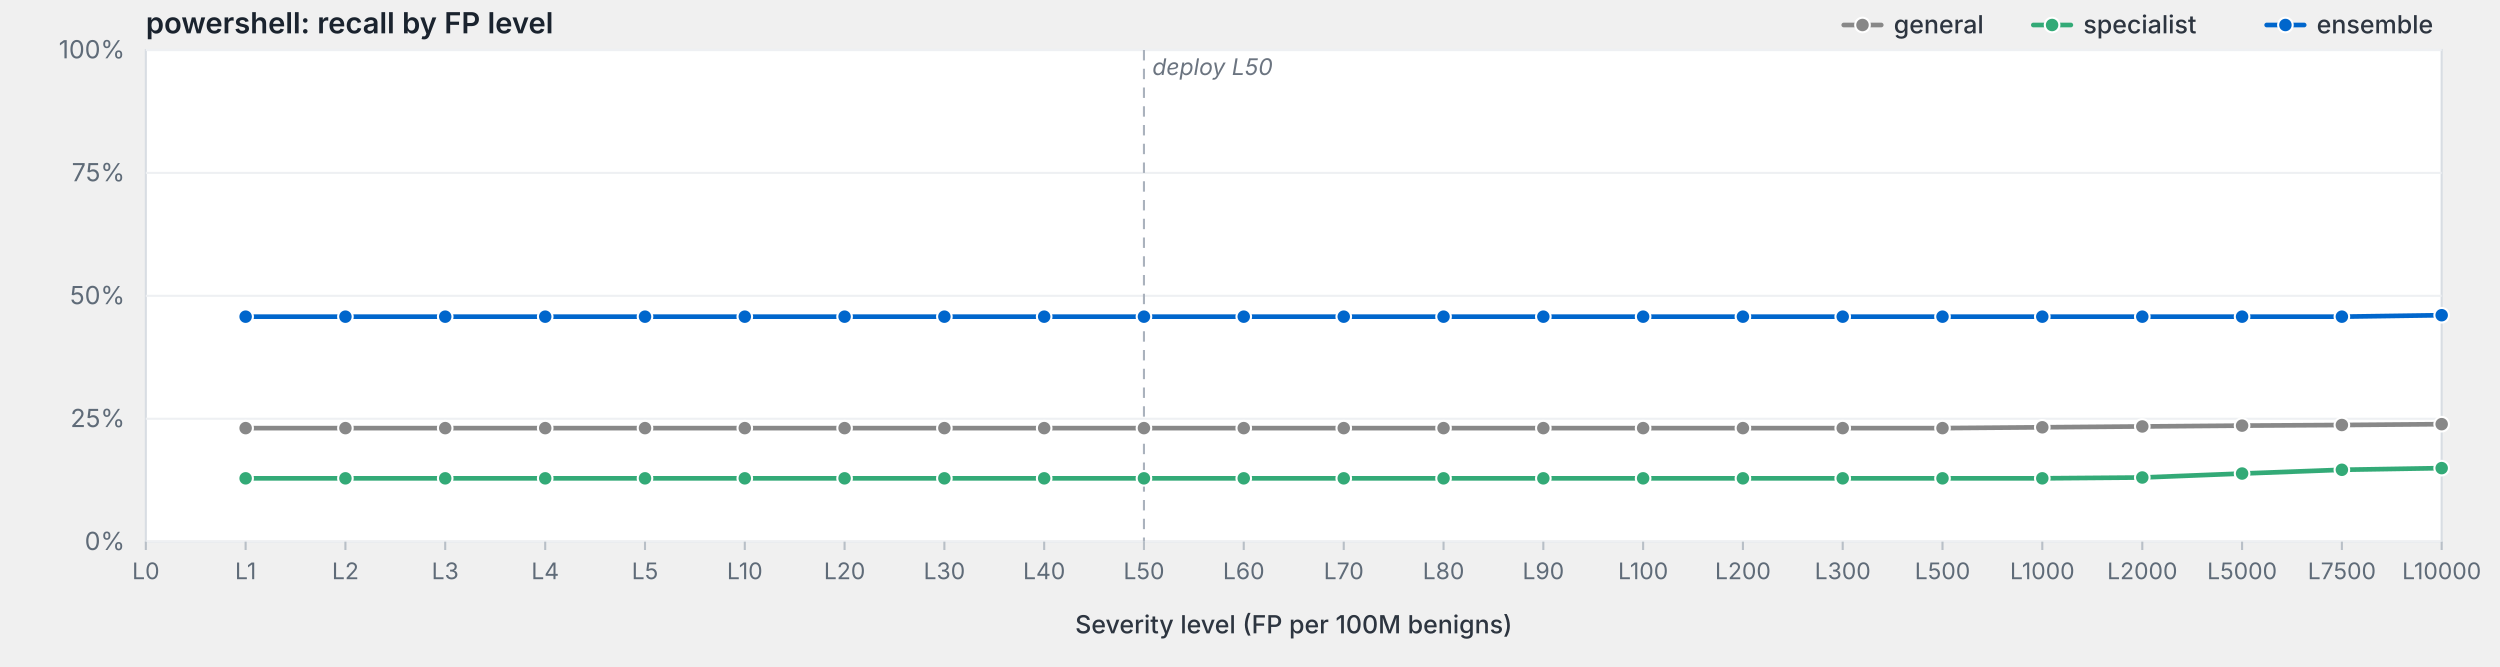
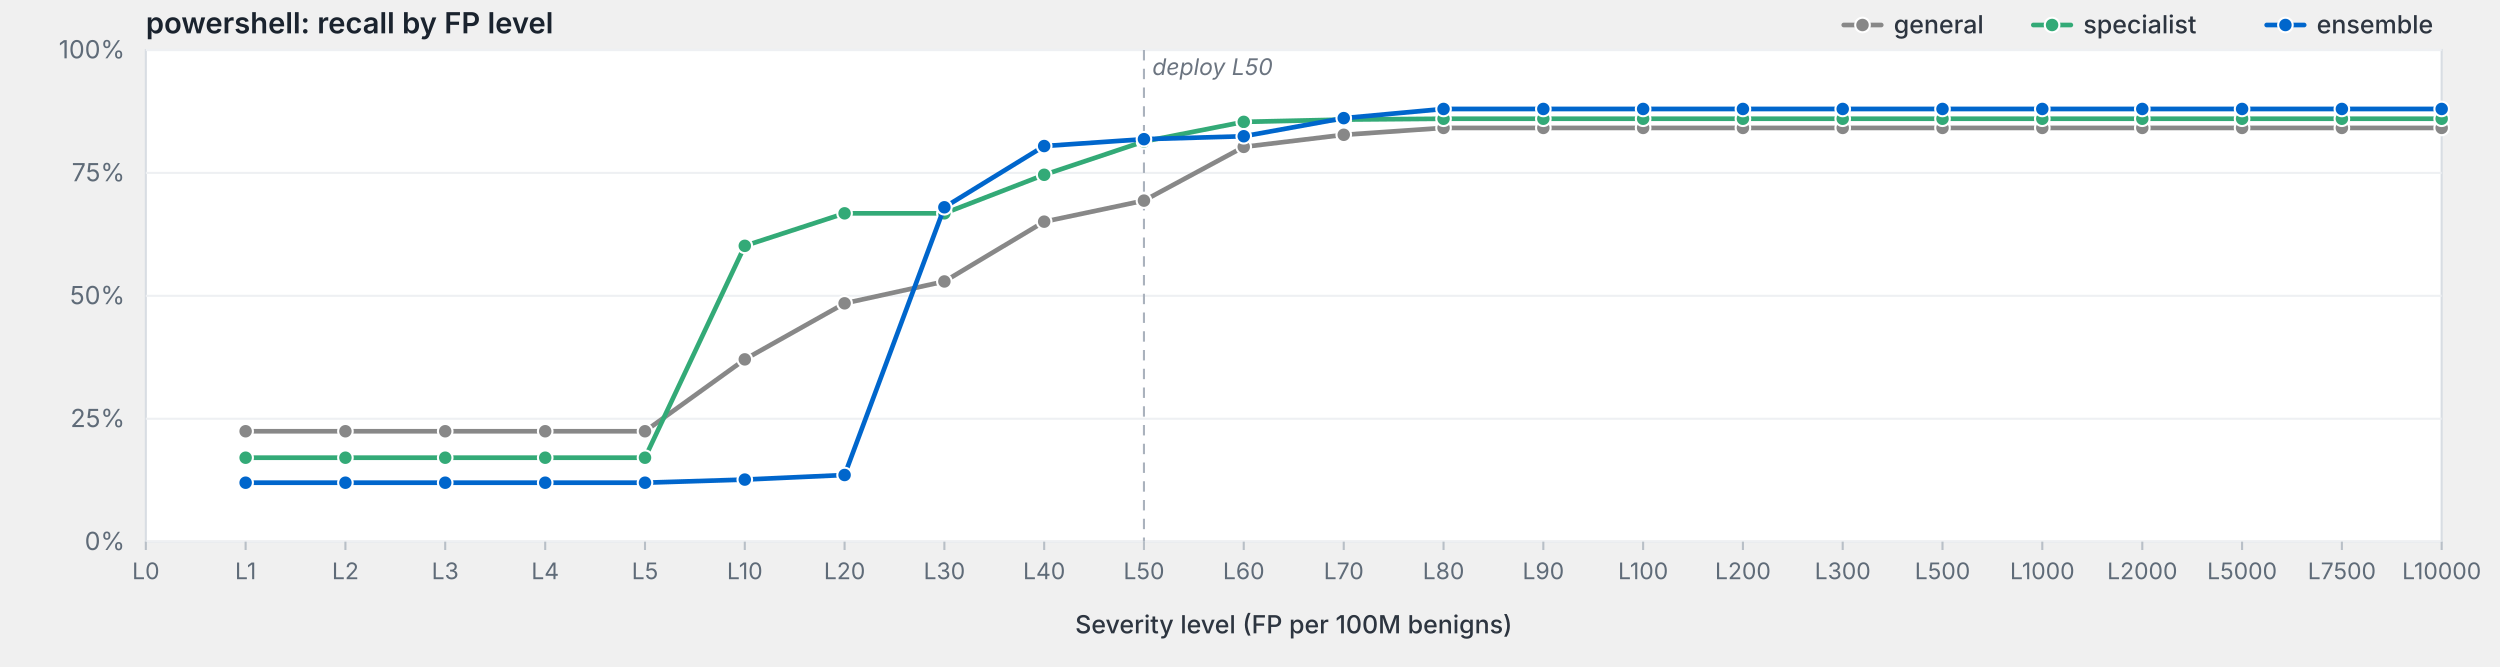
<svg xmlns="http://www.w3.org/2000/svg" viewBox="0 0 1200 320" width="1200" height="320" preserveAspectRatio="xMidYMid meet" role="img" aria-label="powershell: recall by FP level">
  <style>svg { background: #fdfdfd; }.frame { fill: #fff; stroke: #d8dde3; stroke-width: 1; }.grid { stroke: #eef0f3; stroke-width: 1; }.tick { stroke: #b8bfc7; stroke-width: 1; }.axis-label { fill: #5f6b78; font-family: -apple-system, BlinkMacSystemFont, "Segoe UI", system-ui, sans-serif; font-size: 12px; }.x-label { fill: #5f6b78; font-family: -apple-system, BlinkMacSystemFont, "Segoe UI", system-ui, sans-serif; font-size: 11px; }.axis-title { fill: #2d3540; font-family: -apple-system, BlinkMacSystemFont, "Segoe UI", system-ui, sans-serif; font-size: 12px; font-weight: 500; }.title { fill: #1a232e; font-family: -apple-system, BlinkMacSystemFont, "Segoe UI", system-ui, sans-serif; font-size: 14px; font-weight: 600; }.deploy-marker { stroke: #aab2bd; stroke-width: 1; stroke-dasharray: 5,4; }.deploy-label { fill: #6b7480; font-family: -apple-system, BlinkMacSystemFont, "Segoe UI", system-ui, sans-serif; font-size: 11px; font-style: italic; }.curve { fill: none; stroke-width: 2.25; stroke-linejoin: round; stroke-linecap: round; }.marker { stroke: #fff; stroke-width: 1; }.legend-text { fill: #2d3540; font-family: -apple-system, BlinkMacSystemFont, "Segoe UI", system-ui, sans-serif; font-size: 12px; font-weight: 500; }</style>
  <text class="title" x="70" y="16">powershell: recall by FP level</text>
  <rect class="frame" x="70" y="24" width="1102" height="236" />
  <line class="grid" x1="70" y1="260.0" x2="1172" y2="260.0" />
  <text class="axis-label" x="60" y="264.0" text-anchor="end">0%</text>
  <line class="grid" x1="70" y1="201.0" x2="1172" y2="201.0" />
  <text class="axis-label" x="60" y="205.0" text-anchor="end">25%</text>
  <line class="grid" x1="70" y1="142.0" x2="1172" y2="142.0" />
  <text class="axis-label" x="60" y="146.0" text-anchor="end">50%</text>
  <line class="grid" x1="70" y1="83.0" x2="1172" y2="83.0" />
  <text class="axis-label" x="60" y="87.0" text-anchor="end">75%</text>
  <line class="grid" x1="70" y1="24.0" x2="1172" y2="24.0" />
  <text class="axis-label" x="60" y="28.0" text-anchor="end">100%</text>
  <line class="deploy-marker" x1="549.1" y1="24" x2="549.1" y2="260" />
  <text class="deploy-label" x="553.1" y="36" text-anchor="start">deploy L50</text>
  <line class="tick" x1="70.0" y1="260" x2="70.0" y2="264" />
  <text class="x-label" x="70.0" y="278" text-anchor="middle">L0</text>
  <line class="tick" x1="117.9" y1="260" x2="117.9" y2="264" />
  <text class="x-label" x="117.9" y="278" text-anchor="middle">L1</text>
  <line class="tick" x1="165.8" y1="260" x2="165.8" y2="264" />
  <text class="x-label" x="165.8" y="278" text-anchor="middle">L2</text>
  <line class="tick" x1="213.7" y1="260" x2="213.7" y2="264" />
  <text class="x-label" x="213.7" y="278" text-anchor="middle">L3</text>
  <line class="tick" x1="261.7" y1="260" x2="261.7" y2="264" />
  <text class="x-label" x="261.7" y="278" text-anchor="middle">L4</text>
  <line class="tick" x1="309.6" y1="260" x2="309.6" y2="264" />
  <text class="x-label" x="309.6" y="278" text-anchor="middle">L5</text>
  <line class="tick" x1="357.5" y1="260" x2="357.5" y2="264" />
  <text class="x-label" x="357.5" y="278" text-anchor="middle">L10</text>
  <line class="tick" x1="405.4" y1="260" x2="405.4" y2="264" />
  <text class="x-label" x="405.4" y="278" text-anchor="middle">L20</text>
  <line class="tick" x1="453.3" y1="260" x2="453.3" y2="264" />
  <text class="x-label" x="453.3" y="278" text-anchor="middle">L30</text>
  <line class="tick" x1="501.2" y1="260" x2="501.2" y2="264" />
  <text class="x-label" x="501.2" y="278" text-anchor="middle">L40</text>
  <line class="tick" x1="549.1" y1="260" x2="549.1" y2="264" />
  <text class="x-label" x="549.1" y="278" text-anchor="middle">L50</text>
  <line class="tick" x1="597.0" y1="260" x2="597.0" y2="264" />
  <text class="x-label" x="597.0" y="278" text-anchor="middle">L60</text>
  <line class="tick" x1="645.0" y1="260" x2="645.0" y2="264" />
  <text class="x-label" x="645.0" y="278" text-anchor="middle">L70</text>
  <line class="tick" x1="692.9" y1="260" x2="692.9" y2="264" />
  <text class="x-label" x="692.9" y="278" text-anchor="middle">L80</text>
  <line class="tick" x1="740.8" y1="260" x2="740.8" y2="264" />
  <text class="x-label" x="740.8" y="278" text-anchor="middle">L90</text>
  <line class="tick" x1="788.7" y1="260" x2="788.7" y2="264" />
  <text class="x-label" x="788.7" y="278" text-anchor="middle">L100</text>
  <line class="tick" x1="836.6" y1="260" x2="836.6" y2="264" />
  <text class="x-label" x="836.6" y="278" text-anchor="middle">L200</text>
  <line class="tick" x1="884.5" y1="260" x2="884.5" y2="264" />
  <text class="x-label" x="884.5" y="278" text-anchor="middle">L300</text>
  <line class="tick" x1="932.4" y1="260" x2="932.4" y2="264" />
  <text class="x-label" x="932.4" y="278" text-anchor="middle">L500</text>
  <line class="tick" x1="980.3" y1="260" x2="980.3" y2="264" />
  <text class="x-label" x="980.3" y="278" text-anchor="middle">L1000</text>
  <line class="tick" x1="1028.3" y1="260" x2="1028.3" y2="264" />
  <text class="x-label" x="1028.3" y="278" text-anchor="middle">L2000</text>
  <line class="tick" x1="1076.2" y1="260" x2="1076.2" y2="264" />
  <text class="x-label" x="1076.2" y="278" text-anchor="middle">L5000</text>
  <line class="tick" x1="1124.1" y1="260" x2="1124.1" y2="264" />
  <text class="x-label" x="1124.1" y="278" text-anchor="middle">L7500</text>
  <line class="tick" x1="1172.0" y1="260" x2="1172.0" y2="264" />
  <text class="x-label" x="1172.0" y="278" text-anchor="middle">L10000</text>
  <text class="axis-title" x="621.0" y="304" text-anchor="middle">Severity level (FP per 100M benigns)</text>
-   <path class="curve" d="M117.9,205.5 L165.8,205.5 L213.7,205.5 L261.7,205.5 L309.6,205.5 L357.5,205.5 L405.4,205.5 L453.3,205.5 L501.2,205.5 L549.1,205.5 L597.0,205.5 L645.0,205.5 L692.9,205.5 L740.8,205.5 L788.7,205.5 L836.6,205.5 L884.5,205.5 L932.4,205.5 L980.3,205.1 L1028.3,204.7 L1076.2,204.3 L1124.1,204.0 L1172.0,203.6" stroke="#888" />
-   <circle class="marker" cx="117.9" cy="205.5" r="3.5" fill="#888" />
-   <circle class="marker" cx="165.8" cy="205.5" r="3.5" fill="#888" />
-   <circle class="marker" cx="213.7" cy="205.5" r="3.5" fill="#888" />
-   <circle class="marker" cx="261.7" cy="205.5" r="3.5" fill="#888" />
-   <circle class="marker" cx="309.6" cy="205.5" r="3.5" fill="#888" />
-   <circle class="marker" cx="357.5" cy="205.5" r="3.5" fill="#888" />
-   <circle class="marker" cx="405.4" cy="205.5" r="3.5" fill="#888" />
-   <circle class="marker" cx="453.3" cy="205.5" r="3.5" fill="#888" />
-   <circle class="marker" cx="501.2" cy="205.5" r="3.5" fill="#888" />
-   <circle class="marker" cx="549.1" cy="205.5" r="3.5" fill="#888" />
-   <circle class="marker" cx="597.0" cy="205.5" r="3.5" fill="#888" />
-   <circle class="marker" cx="645.0" cy="205.5" r="3.5" fill="#888" />
-   <circle class="marker" cx="692.9" cy="205.5" r="3.5" fill="#888" />
-   <circle class="marker" cx="740.8" cy="205.5" r="3.5" fill="#888" />
-   <circle class="marker" cx="788.7" cy="205.5" r="3.5" fill="#888" />
-   <circle class="marker" cx="836.6" cy="205.5" r="3.5" fill="#888" />
-   <circle class="marker" cx="884.5" cy="205.5" r="3.5" fill="#888" />
-   <circle class="marker" cx="932.4" cy="205.5" r="3.5" fill="#888" />
-   <circle class="marker" cx="980.3" cy="205.1" r="3.5" fill="#888" />
-   <circle class="marker" cx="1028.3" cy="204.7" r="3.5" fill="#888" />
-   <circle class="marker" cx="1076.2" cy="204.3" r="3.5" fill="#888" />
-   <circle class="marker" cx="1124.1" cy="204.0" r="3.5" fill="#888" />
-   <circle class="marker" cx="1172.0" cy="203.6" r="3.5" fill="#888" />
-   <path class="curve" d="M117.9,229.6 L165.8,229.6 L213.7,229.6 L261.7,229.6 L309.6,229.6 L357.5,229.6 L405.4,229.6 L453.3,229.6 L501.2,229.6 L549.1,229.6 L597.0,229.6 L645.0,229.6 L692.9,229.6 L740.8,229.6 L788.7,229.6 L836.6,229.6 L884.5,229.6 L932.4,229.6 L980.3,229.6 L1028.3,229.2 L1076.2,227.3 L1124.1,225.5 L1172.0,224.7" stroke="#3a7" />
-   <circle class="marker" cx="117.9" cy="229.6" r="3.5" fill="#3a7" />
-   <circle class="marker" cx="165.8" cy="229.6" r="3.5" fill="#3a7" />
-   <circle class="marker" cx="213.7" cy="229.6" r="3.5" fill="#3a7" />
-   <circle class="marker" cx="261.7" cy="229.6" r="3.5" fill="#3a7" />
-   <circle class="marker" cx="309.6" cy="229.6" r="3.5" fill="#3a7" />
-   <circle class="marker" cx="357.5" cy="229.6" r="3.5" fill="#3a7" />
-   <circle class="marker" cx="405.4" cy="229.6" r="3.5" fill="#3a7" />
-   <circle class="marker" cx="453.3" cy="229.6" r="3.5" fill="#3a7" />
-   <circle class="marker" cx="501.2" cy="229.6" r="3.5" fill="#3a7" />
-   <circle class="marker" cx="549.1" cy="229.6" r="3.5" fill="#3a7" />
-   <circle class="marker" cx="597.0" cy="229.6" r="3.5" fill="#3a7" />
-   <circle class="marker" cx="645.0" cy="229.6" r="3.5" fill="#3a7" />
-   <circle class="marker" cx="692.9" cy="229.6" r="3.5" fill="#3a7" />
-   <circle class="marker" cx="740.8" cy="229.6" r="3.5" fill="#3a7" />
-   <circle class="marker" cx="788.7" cy="229.6" r="3.5" fill="#3a7" />
-   <circle class="marker" cx="836.6" cy="229.6" r="3.5" fill="#3a7" />
-   <circle class="marker" cx="884.5" cy="229.6" r="3.5" fill="#3a7" />
-   <circle class="marker" cx="932.4" cy="229.6" r="3.5" fill="#3a7" />
-   <circle class="marker" cx="980.3" cy="229.6" r="3.5" fill="#3a7" />
-   <circle class="marker" cx="1028.3" cy="229.2" r="3.5" fill="#3a7" />
-   <circle class="marker" cx="1076.2" cy="227.3" r="3.5" fill="#3a7" />
-   <circle class="marker" cx="1124.1" cy="225.5" r="3.5" fill="#3a7" />
-   <circle class="marker" cx="1172.0" cy="224.7" r="3.5" fill="#3a7" />
-   <path class="curve" d="M117.9,152.0 L165.8,152.0 L213.7,152.0 L261.7,152.0 L309.6,152.0 L357.5,152.0 L405.4,152.0 L453.3,152.0 L501.2,152.0 L549.1,152.0 L597.0,152.0 L645.0,152.0 L692.9,152.0 L740.8,152.0 L788.7,152.0 L836.6,152.0 L884.5,152.0 L932.4,152.0 L980.3,152.0 L1028.3,152.0 L1076.2,152.0 L1124.1,152.0 L1172.0,151.3" stroke="#06c" />
-   <circle class="marker" cx="117.9" cy="152.0" r="3.5" fill="#06c" />
-   <circle class="marker" cx="165.8" cy="152.0" r="3.5" fill="#06c" />
-   <circle class="marker" cx="213.7" cy="152.0" r="3.5" fill="#06c" />
-   <circle class="marker" cx="261.7" cy="152.0" r="3.5" fill="#06c" />
-   <circle class="marker" cx="309.6" cy="152.0" r="3.5" fill="#06c" />
-   <circle class="marker" cx="357.5" cy="152.0" r="3.5" fill="#06c" />
-   <circle class="marker" cx="405.4" cy="152.0" r="3.5" fill="#06c" />
-   <circle class="marker" cx="453.3" cy="152.0" r="3.5" fill="#06c" />
-   <circle class="marker" cx="501.2" cy="152.0" r="3.5" fill="#06c" />
-   <circle class="marker" cx="549.1" cy="152.0" r="3.5" fill="#06c" />
-   <circle class="marker" cx="597.0" cy="152.0" r="3.5" fill="#06c" />
-   <circle class="marker" cx="645.0" cy="152.0" r="3.5" fill="#06c" />
-   <circle class="marker" cx="692.9" cy="152.0" r="3.5" fill="#06c" />
-   <circle class="marker" cx="740.8" cy="152.0" r="3.5" fill="#06c" />
-   <circle class="marker" cx="788.7" cy="152.0" r="3.5" fill="#06c" />
-   <circle class="marker" cx="836.6" cy="152.0" r="3.5" fill="#06c" />
-   <circle class="marker" cx="884.5" cy="152.0" r="3.5" fill="#06c" />
-   <circle class="marker" cx="932.4" cy="152.0" r="3.5" fill="#06c" />
-   <circle class="marker" cx="980.3" cy="152.0" r="3.5" fill="#06c" />
-   <circle class="marker" cx="1028.3" cy="152.0" r="3.5" fill="#06c" />
-   <circle class="marker" cx="1076.2" cy="152.0" r="3.5" fill="#06c" />
-   <circle class="marker" cx="1124.1" cy="152.0" r="3.5" fill="#06c" />
-   <circle class="marker" cx="1172.0" cy="151.3" r="3.5" fill="#06c" />
+   <path class="curve" d="M117.9,207.0 L165.8,207.0 L213.7,207.0 L261.7,207.0 L309.6,207.0 L357.5,172.5 L405.4,145.6 L453.3,135.1 L501.2,106.4 L549.1,96.3 L597.0,70.5 L645.0,64.7 L692.9,61.4 L740.8,61.4 L788.7,61.4 L836.6,61.4 L884.5,61.4 L932.4,61.4 L980.3,61.4 L1028.3,61.4 L1076.2,61.4 L1124.1,61.4 L1172.0,61.4" stroke="#888" />
+   <circle class="marker" cx="117.9" cy="207.0" r="3.5" fill="#888" />
+   <circle class="marker" cx="165.8" cy="207.0" r="3.5" fill="#888" />
+   <circle class="marker" cx="213.7" cy="207.0" r="3.5" fill="#888" />
+   <circle class="marker" cx="261.7" cy="207.0" r="3.5" fill="#888" />
+   <circle class="marker" cx="309.6" cy="207.0" r="3.5" fill="#888" />
+   <circle class="marker" cx="357.5" cy="172.5" r="3.5" fill="#888" />
+   <circle class="marker" cx="405.4" cy="145.6" r="3.5" fill="#888" />
+   <circle class="marker" cx="453.3" cy="135.1" r="3.5" fill="#888" />
+   <circle class="marker" cx="501.2" cy="106.4" r="3.5" fill="#888" />
+   <circle class="marker" cx="549.1" cy="96.3" r="3.5" fill="#888" />
+   <circle class="marker" cx="597.0" cy="70.5" r="3.5" fill="#888" />
+   <circle class="marker" cx="645.0" cy="64.7" r="3.5" fill="#888" />
+   <circle class="marker" cx="692.9" cy="61.4" r="3.5" fill="#888" />
+   <circle class="marker" cx="740.8" cy="61.4" r="3.5" fill="#888" />
+   <circle class="marker" cx="788.7" cy="61.4" r="3.5" fill="#888" />
+   <circle class="marker" cx="836.6" cy="61.4" r="3.5" fill="#888" />
+   <circle class="marker" cx="884.5" cy="61.4" r="3.5" fill="#888" />
+   <circle class="marker" cx="932.4" cy="61.4" r="3.5" fill="#888" />
+   <circle class="marker" cx="980.3" cy="61.4" r="3.5" fill="#888" />
+   <circle class="marker" cx="1028.3" cy="61.4" r="3.5" fill="#888" />
+   <circle class="marker" cx="1076.2" cy="61.4" r="3.5" fill="#888" />
+   <circle class="marker" cx="1124.1" cy="61.4" r="3.5" fill="#888" />
+   <circle class="marker" cx="1172.0" cy="61.4" r="3.5" fill="#888" />
+   <path class="curve" d="M117.9,219.7 L165.8,219.7 L213.7,219.7 L261.7,219.7 L309.6,219.7 L357.5,118.0 L405.4,102.4 L453.3,102.4 L501.2,83.9 L549.1,67.9 L597.0,58.5 L645.0,57.4 L692.9,57.0 L740.8,57.0 L788.7,57.0 L836.6,57.0 L884.5,57.0 L932.4,57.0 L980.3,57.0 L1028.3,57.0 L1076.2,57.0 L1124.1,57.0 L1172.0,57.0" stroke="#3a7" />
+   <circle class="marker" cx="117.9" cy="219.7" r="3.5" fill="#3a7" />
+   <circle class="marker" cx="165.8" cy="219.7" r="3.5" fill="#3a7" />
+   <circle class="marker" cx="213.7" cy="219.7" r="3.5" fill="#3a7" />
+   <circle class="marker" cx="261.7" cy="219.7" r="3.5" fill="#3a7" />
+   <circle class="marker" cx="309.6" cy="219.7" r="3.5" fill="#3a7" />
+   <circle class="marker" cx="357.5" cy="118.0" r="3.5" fill="#3a7" />
+   <circle class="marker" cx="405.4" cy="102.4" r="3.5" fill="#3a7" />
+   <circle class="marker" cx="453.3" cy="102.4" r="3.5" fill="#3a7" />
+   <circle class="marker" cx="501.2" cy="83.9" r="3.5" fill="#3a7" />
+   <circle class="marker" cx="549.1" cy="67.9" r="3.5" fill="#3a7" />
+   <circle class="marker" cx="597.0" cy="58.5" r="3.5" fill="#3a7" />
+   <circle class="marker" cx="645.0" cy="57.4" r="3.5" fill="#3a7" />
+   <circle class="marker" cx="692.9" cy="57.0" r="3.5" fill="#3a7" />
+   <circle class="marker" cx="740.8" cy="57.0" r="3.5" fill="#3a7" />
+   <circle class="marker" cx="788.7" cy="57.0" r="3.5" fill="#3a7" />
+   <circle class="marker" cx="836.6" cy="57.0" r="3.5" fill="#3a7" />
+   <circle class="marker" cx="884.5" cy="57.0" r="3.5" fill="#3a7" />
+   <circle class="marker" cx="932.4" cy="57.0" r="3.5" fill="#3a7" />
+   <circle class="marker" cx="980.3" cy="57.0" r="3.5" fill="#3a7" />
+   <circle class="marker" cx="1028.3" cy="57.0" r="3.5" fill="#3a7" />
+   <circle class="marker" cx="1076.2" cy="57.0" r="3.5" fill="#3a7" />
+   <circle class="marker" cx="1124.1" cy="57.0" r="3.5" fill="#3a7" />
+   <circle class="marker" cx="1172.0" cy="57.0" r="3.5" fill="#3a7" />
+   <path class="curve" d="M117.9,231.7 L165.8,231.7 L213.7,231.7 L261.7,231.7 L309.6,231.7 L357.5,230.2 L405.4,228.0 L453.3,99.5 L501.2,70.1 L549.1,66.8 L597.0,65.4 L645.0,56.7 L692.9,52.3 L740.8,52.3 L788.7,52.3 L836.6,52.3 L884.5,52.3 L932.4,52.3 L980.3,52.3 L1028.3,52.3 L1076.2,52.3 L1124.1,52.3 L1172.0,52.3" stroke="#06c" />
+   <circle class="marker" cx="117.9" cy="231.7" r="3.5" fill="#06c" />
+   <circle class="marker" cx="165.8" cy="231.7" r="3.5" fill="#06c" />
+   <circle class="marker" cx="213.7" cy="231.7" r="3.5" fill="#06c" />
+   <circle class="marker" cx="261.7" cy="231.7" r="3.5" fill="#06c" />
+   <circle class="marker" cx="309.6" cy="231.7" r="3.5" fill="#06c" />
+   <circle class="marker" cx="357.5" cy="230.2" r="3.5" fill="#06c" />
+   <circle class="marker" cx="405.4" cy="228.0" r="3.5" fill="#06c" />
+   <circle class="marker" cx="453.3" cy="99.5" r="3.5" fill="#06c" />
+   <circle class="marker" cx="501.2" cy="70.1" r="3.5" fill="#06c" />
+   <circle class="marker" cx="549.1" cy="66.8" r="3.5" fill="#06c" />
+   <circle class="marker" cx="597.0" cy="65.4" r="3.5" fill="#06c" />
+   <circle class="marker" cx="645.0" cy="56.7" r="3.5" fill="#06c" />
+   <circle class="marker" cx="692.9" cy="52.3" r="3.5" fill="#06c" />
+   <circle class="marker" cx="740.8" cy="52.3" r="3.5" fill="#06c" />
+   <circle class="marker" cx="788.7" cy="52.3" r="3.5" fill="#06c" />
+   <circle class="marker" cx="836.6" cy="52.3" r="3.5" fill="#06c" />
+   <circle class="marker" cx="884.5" cy="52.3" r="3.5" fill="#06c" />
+   <circle class="marker" cx="932.4" cy="52.3" r="3.5" fill="#06c" />
+   <circle class="marker" cx="980.3" cy="52.3" r="3.5" fill="#06c" />
+   <circle class="marker" cx="1028.3" cy="52.3" r="3.5" fill="#06c" />
+   <circle class="marker" cx="1076.2" cy="52.3" r="3.5" fill="#06c" />
+   <circle class="marker" cx="1124.1" cy="52.3" r="3.5" fill="#06c" />
+   <circle class="marker" cx="1172.0" cy="52.3" r="3.5" fill="#06c" />
  <line x1="1088.0" y1="12.0" x2="1106.0" y2="12.0" stroke="#06c" stroke-width="2.25" stroke-linecap="round" />
  <circle cx="1097.0" cy="12.0" r="3.5" fill="#06c" stroke="#fff" stroke-width="1" />
  <text class="legend-text" x="1112.0" y="16.0">ensemble</text>
  <line x1="976.0" y1="12.0" x2="994.0" y2="12.0" stroke="#3a7" stroke-width="2.25" stroke-linecap="round" />
  <circle cx="985.0" cy="12.0" r="3.5" fill="#3a7" stroke="#fff" stroke-width="1" />
  <text class="legend-text" x="1000.0" y="16.0">specialist</text>
  <line x1="885.0" y1="12.0" x2="903.0" y2="12.0" stroke="#888" stroke-width="2.25" stroke-linecap="round" />
  <circle cx="894.0" cy="12.0" r="3.5" fill="#888" stroke="#fff" stroke-width="1" />
  <text class="legend-text" x="909.0" y="16.0">general</text>
</svg>
